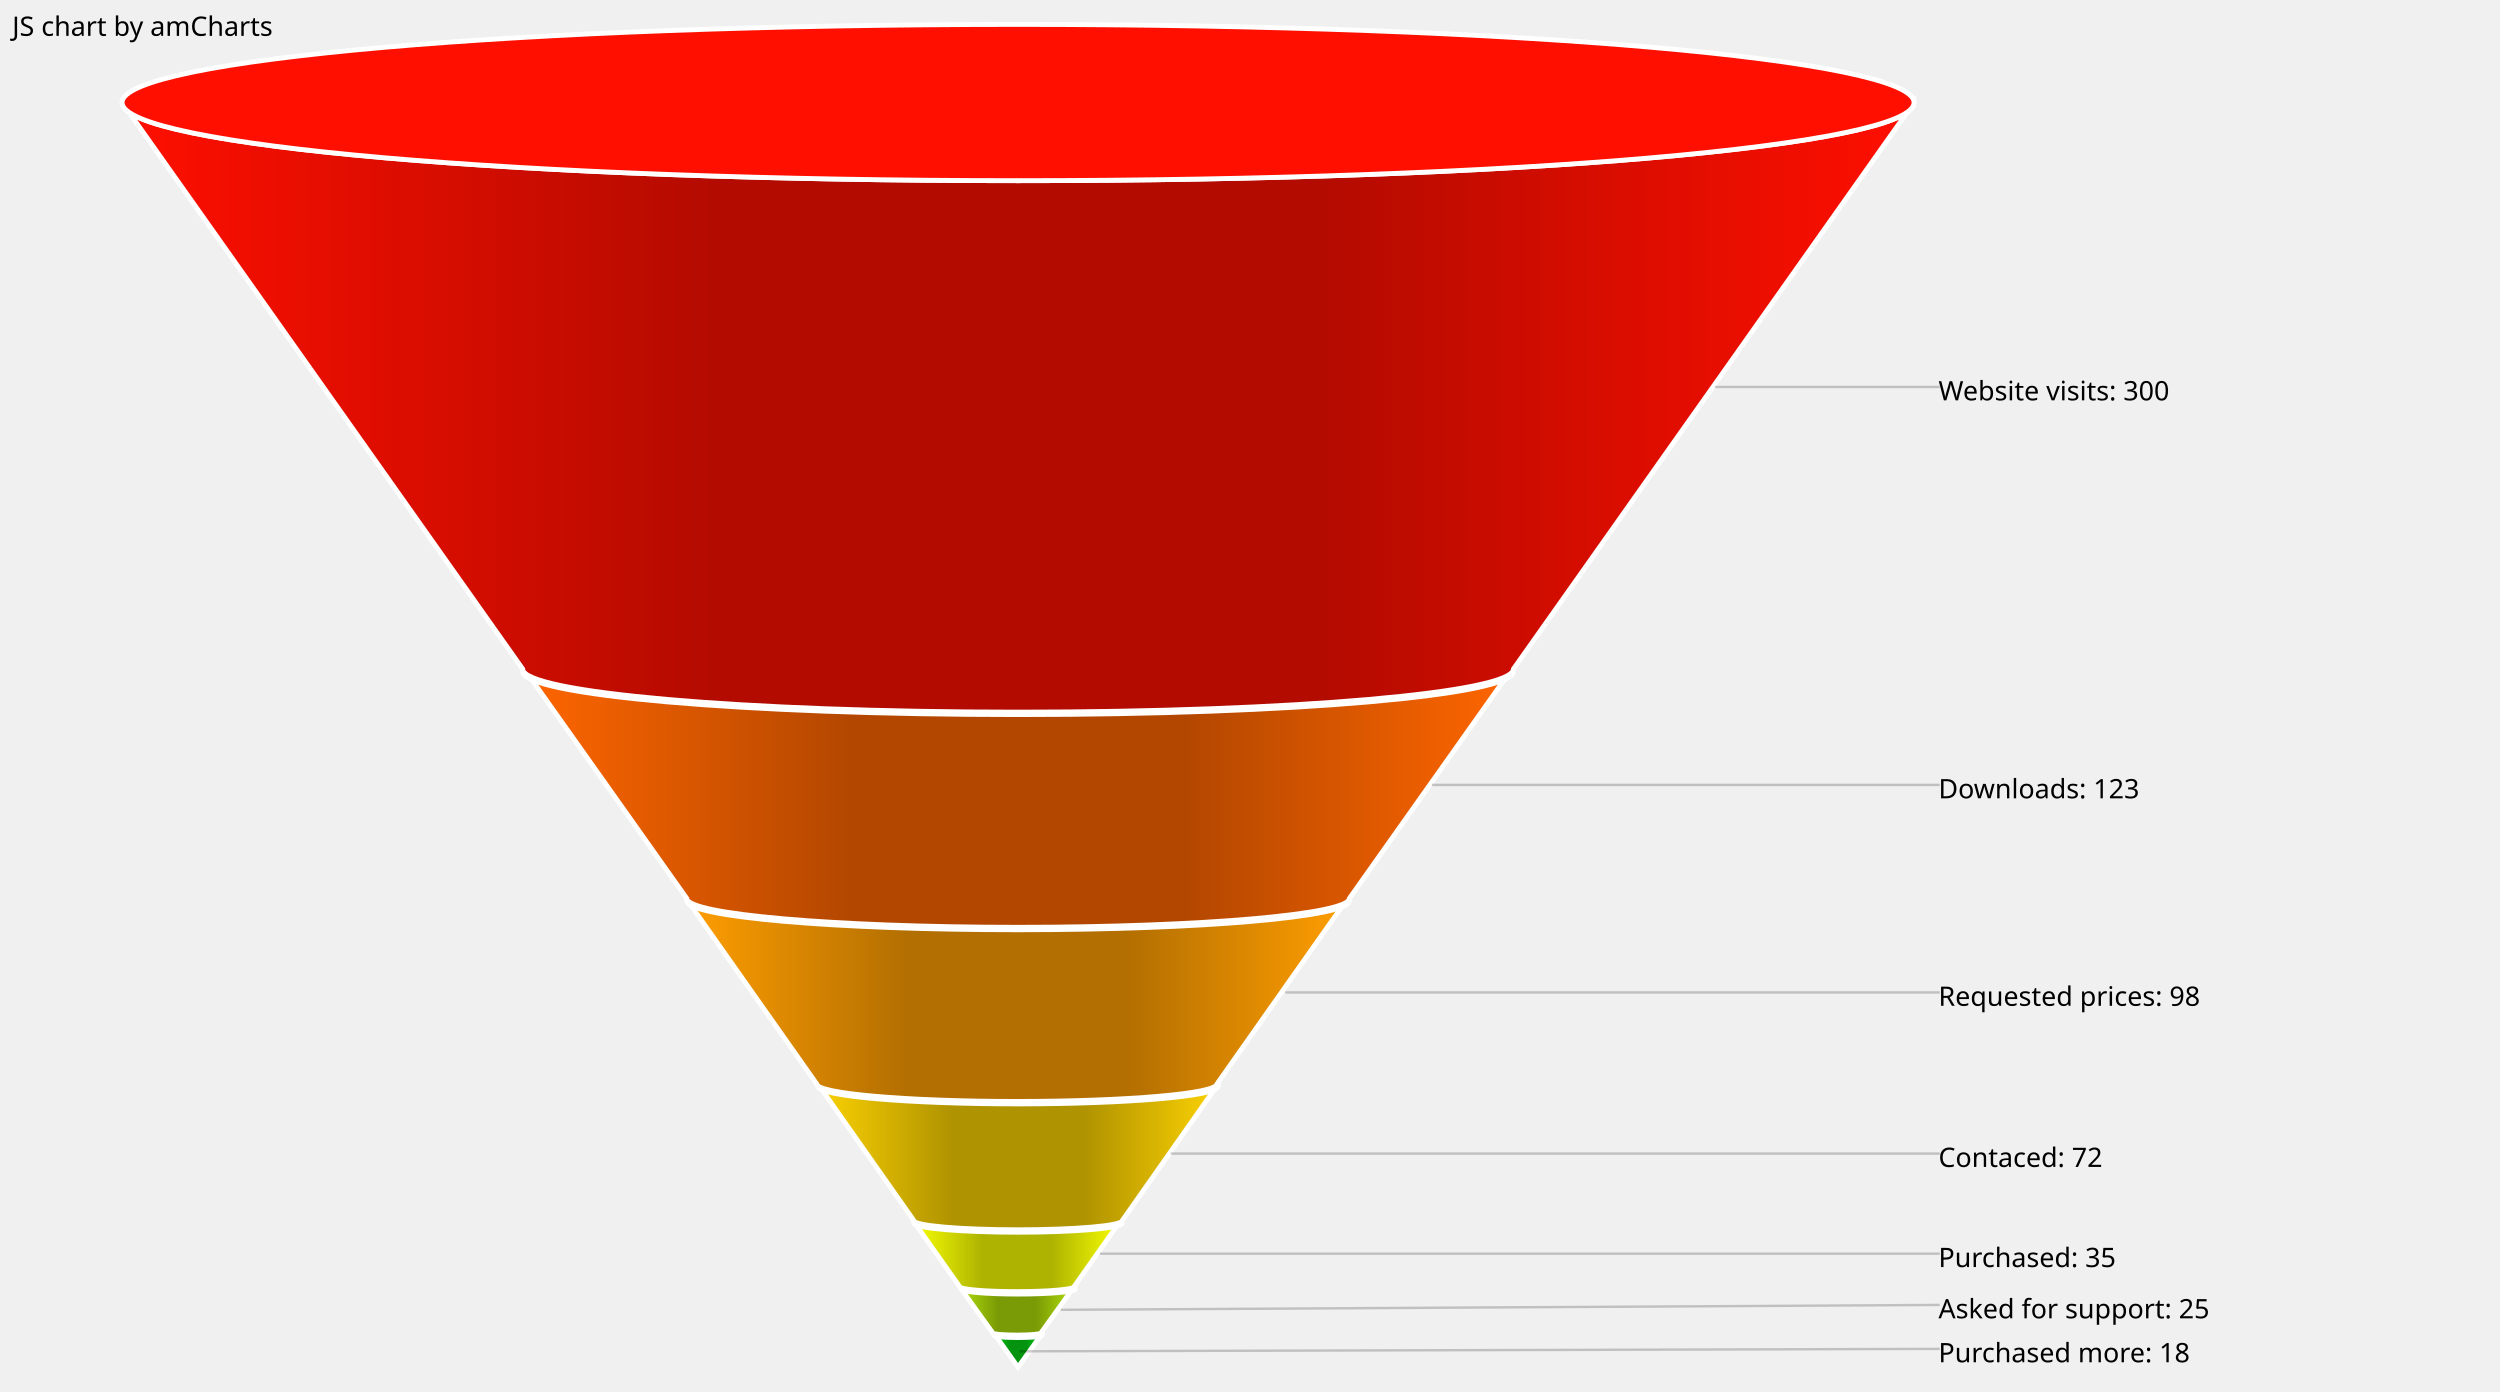
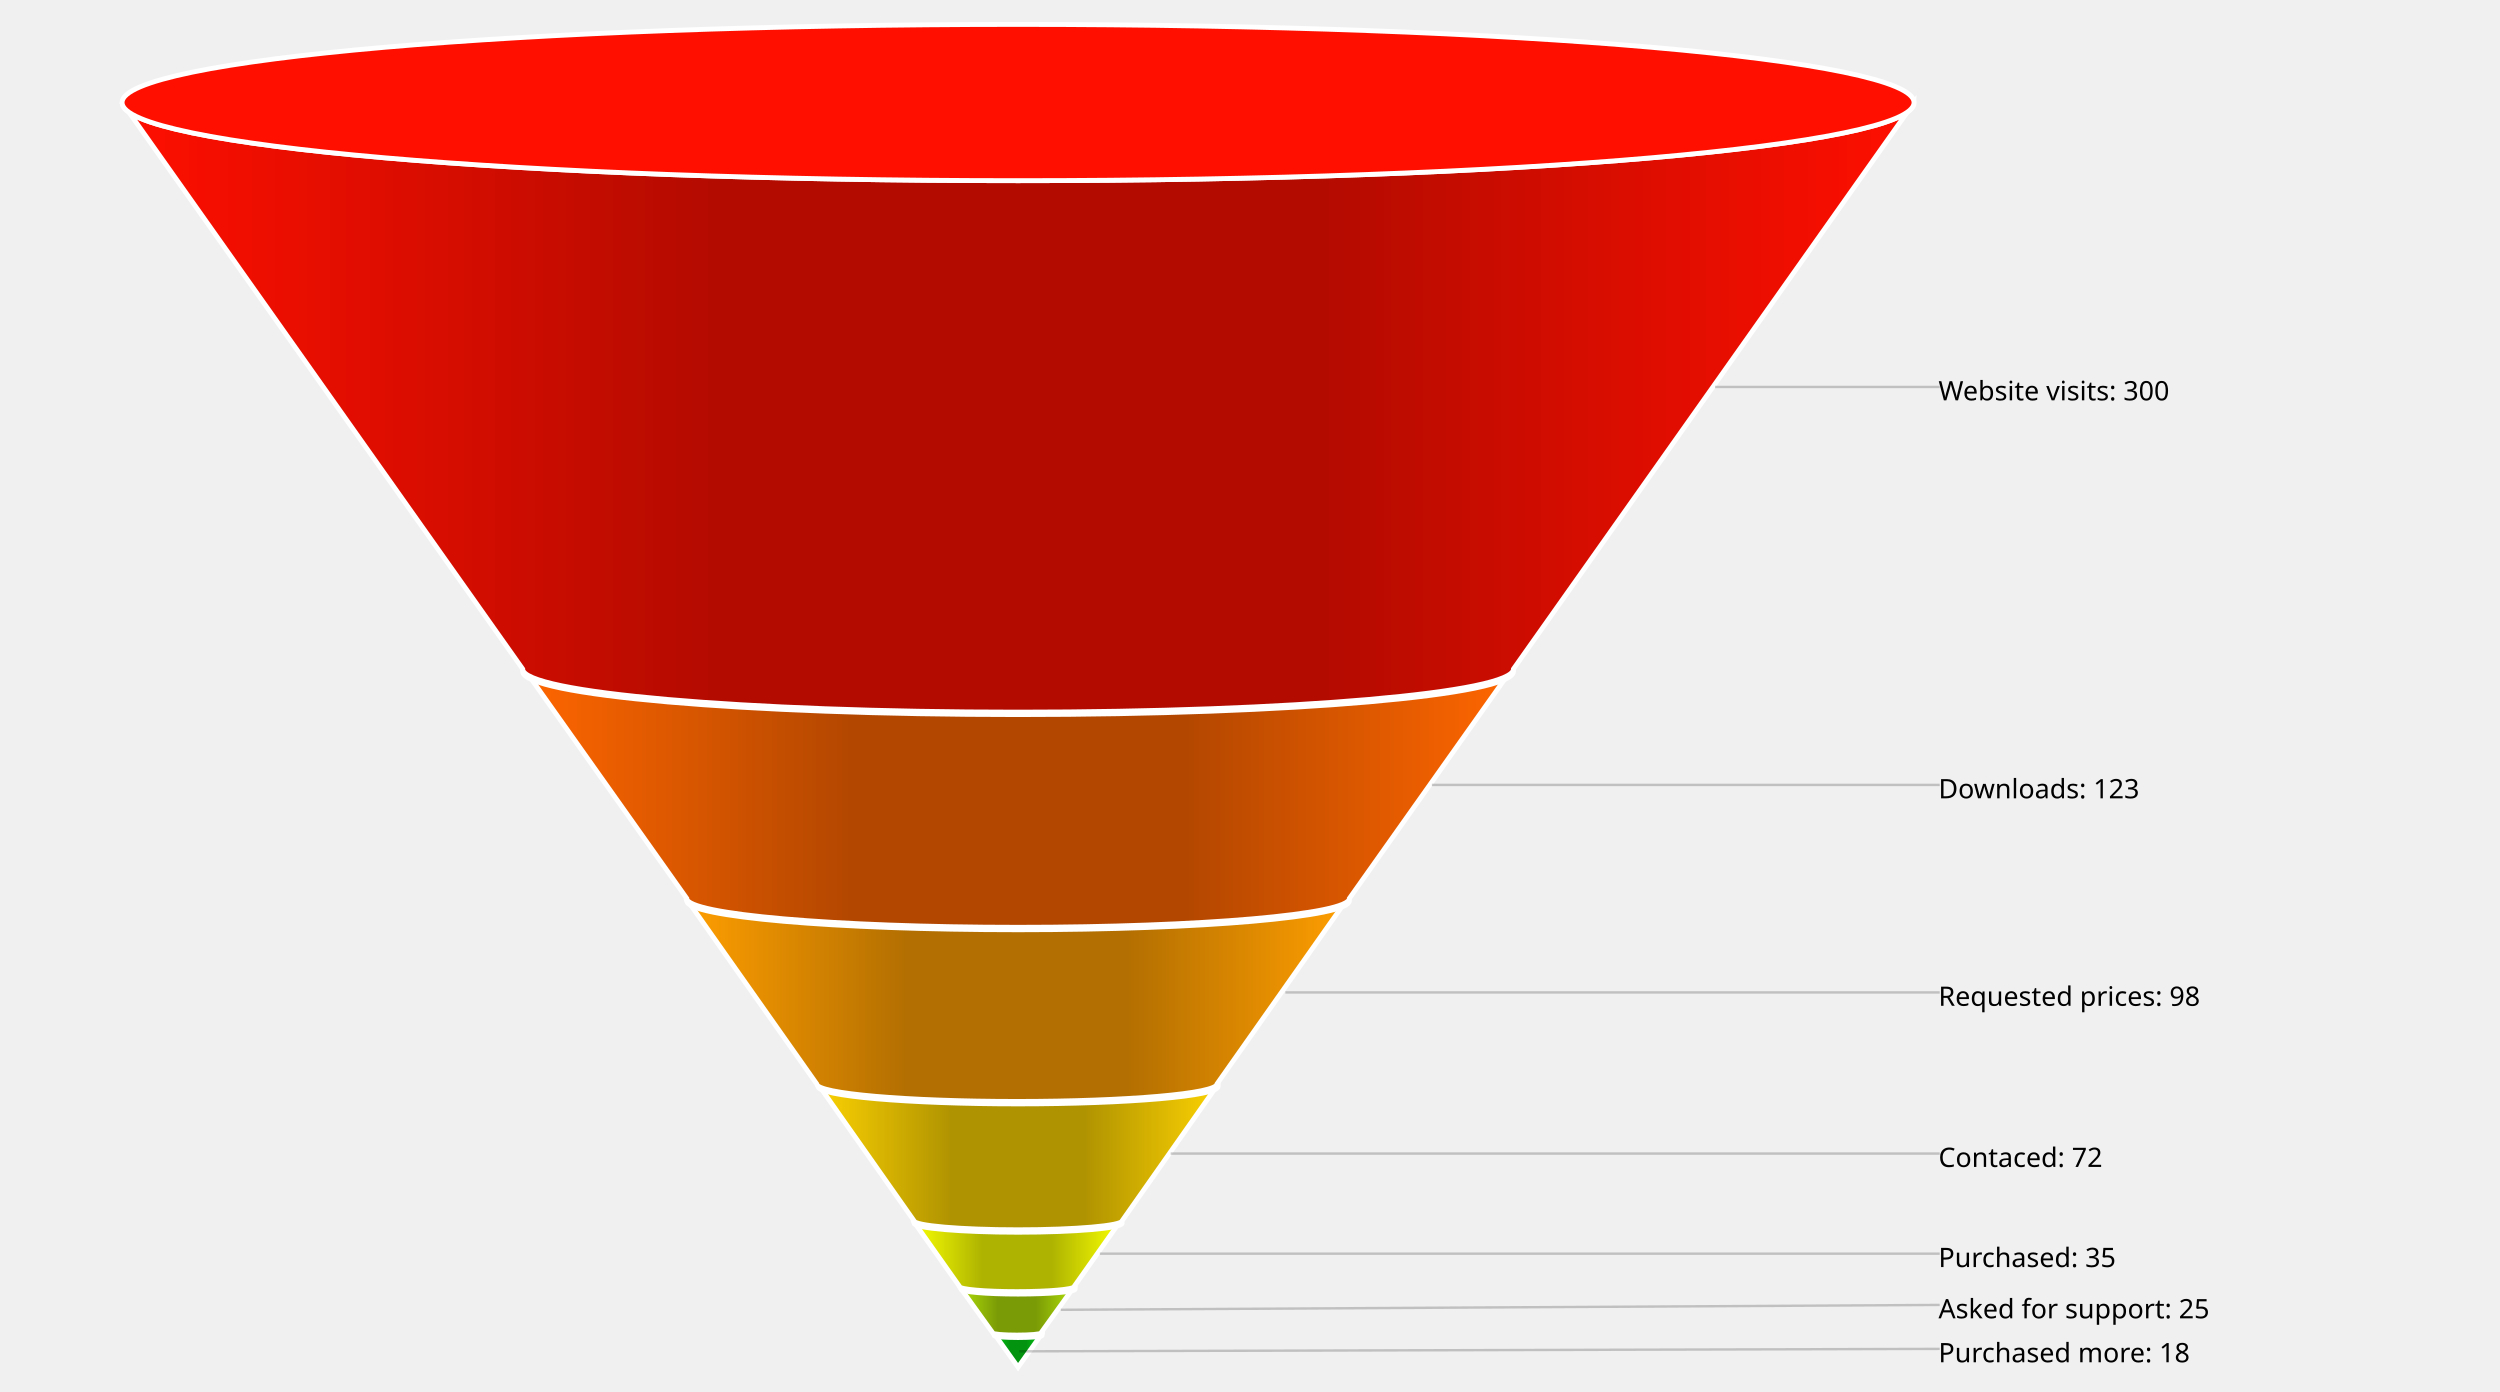
<svg xmlns="http://www.w3.org/2000/svg" version="1.1" width="1024" height="570" style="background-color: #FFFFFF" xml:space="preserve">
  <defs />
  <g style="stroke: none; stroke-width: 1; stroke-dasharray: ; stroke-linecap: butt; stroke-linejoin: miter; stroke-miterlimit: 10; fill: none; fill-rule: nonzero; opacity: 1" transform="translate(0 0)">
    <path d="M 0.5 0.5 L 1023.5 0.5 L 1023.5 569.5 L 0.5 569.5 Z" style="stroke:#000000;stroke-opacity:0; stroke-width: 1; stroke-dasharray: ; stroke-linecap: butt; stroke-linejoin: miter; stroke-miterlimit: 10;fill:#FFFFFF;fill-opacity:0; fill-rule: nonzero; opacity: 1" transform="" stroke-linecap="round" />
    <linearGradient id="SVGID_57" gradientUnits="userSpaceOnUse" x1="20" y1="0" x2="0" y2="0">
      <stop offset="0%" style="stop-color:rgb(4,210,21);stop-opacity: 1" />
      <stop offset="33.333%" style="stop-color:rgb(3,147,15);stop-opacity: 1" />
      <stop offset="66.667%" style="stop-color:rgb(3,147,15);stop-opacity: 1" />
      <stop offset="100%" style="stop-color:rgb(4,210,21);stop-opacity: 1" />
    </linearGradient>
    <path d="M 0 0 L 10 14 A 0 0 0 0 0 10 14 L 20 0 A 10 0.858 0 0 1 0 0" style="stroke: rgba(255,255,255,1); stroke-width: 2; stroke-dasharray: ; stroke-linecap: butt; stroke-linejoin: miter; stroke-miterlimit: 10; fill: url(#SVGID_57); fill-rule: nonzero; opacity: 1;" transform=" matrix(1 0 0 1 407 546) " stroke-linecap="round" />
    <ellipse cx="0" cy="0" rx="10" ry="0.858" style="stroke:#FFFFFF;stroke-opacity:1; stroke-width: 2; stroke-dasharray: ; stroke-linecap: butt; stroke-linejoin: miter; stroke-miterlimit: 10;fill:#04D215;fill-opacity:1; fill-rule: nonzero; opacity: 1" transform=" matrix(1 0 0 1 417 546) " />
    <g transform=" matrix(1 0 0 1 794 552) ">
      <text font-family="Verdana" font-size="11" font-weight="normal" style="stroke: none; stroke-width: 1; stroke-dasharray: ; stroke-linecap: butt; stroke-linejoin: miter; stroke-miterlimit: 10;fill:#000000;fill-opacity:1; fill-rule: nonzero; opacity: 1">
        <tspan x="0" y="5.991" fill="rgba(0,0,0,1)">Purchased more: 18</tspan>
      </text>
    </g>
    <rect x="0.5" y="0.5" rx="0" ry="0" width="121" height="18" style="stroke:#FFFFFF;stroke-opacity:0.005; stroke-width: 0; stroke-dasharray: ; stroke-linecap: butt; stroke-linejoin: miter; stroke-miterlimit: 10;fill:#FFFFFF;fill-opacity:0.005; fill-rule: nonzero; opacity: 1" transform=" matrix(1 0 0 1 794 547) " />
    <path d="M 417.5 553.5 L 794.5 552.5 L 794.5 552.5" style="stroke:#000000;stroke-opacity:0.2; stroke-width: 1; stroke-dasharray: ; stroke-linecap: butt; stroke-linejoin: miter; stroke-miterlimit: 10; fill: none; fill-rule: nonzero; opacity: 1" transform="" stroke-linecap="round" />
    <ellipse cx="0" cy="0" rx="9.837" ry="0.858" style="stroke:#FFFFFF;stroke-opacity:1; stroke-width: 2; stroke-dasharray: ; stroke-linecap: butt; stroke-linejoin: miter; stroke-miterlimit: 10;fill:#FFFF0E;fill-opacity:1; fill-rule: nonzero; opacity: 1" transform=" matrix(1 0 0 1 417 547) " />
    <linearGradient id="SVGID_58" gradientUnits="userSpaceOnUse" x1="47" y1="0" x2="0" y2="0">
      <stop offset="0%" style="stop-color:rgb(176,222,9);stop-opacity: 1" />
      <stop offset="33.333%" style="stop-color:rgb(123,155,6);stop-opacity: 1" />
      <stop offset="66.667%" style="stop-color:rgb(123,155,6);stop-opacity: 1" />
      <stop offset="100%" style="stop-color:rgb(176,222,9);stop-opacity: 1" />
    </linearGradient>
    <path d="M 0 0 L 13.663 19 A 9.837 0.858 0 0 0 33.337 19 L 47 0 A 23.5 2.051 0 0 1 0 0" style="stroke: rgba(255,255,255,1); stroke-width: 2; stroke-dasharray: ; stroke-linecap: butt; stroke-linejoin: miter; stroke-miterlimit: 10; fill: url(#SVGID_58); fill-rule: nonzero; opacity: 1;" transform=" matrix(1 0 0 1 393 527) " stroke-linecap="round" />
    <ellipse cx="0" cy="0" rx="23.5" ry="2.051" style="stroke:#FFFFFF;stroke-opacity:1; stroke-width: 2; stroke-dasharray: ; stroke-linecap: butt; stroke-linejoin: miter; stroke-miterlimit: 10;fill:#B0DE09;fill-opacity:1; fill-rule: nonzero; opacity: 1" transform=" matrix(1 0 0 1 417 527) " />
    <g transform=" matrix(1 0 0 1 794 534) ">
      <text font-family="Verdana" font-size="11" font-weight="normal" style="stroke: none; stroke-width: 1; stroke-dasharray: ; stroke-linecap: butt; stroke-linejoin: miter; stroke-miterlimit: 10;fill:#000000;fill-opacity:1; fill-rule: nonzero; opacity: 1">
        <tspan x="0" y="5.991" fill="rgba(0,0,0,1)">Asked for support: 25</tspan>
      </text>
    </g>
    <rect x="0.5" y="0.5" rx="0" ry="0" width="130" height="18" style="stroke:#FFFFFF;stroke-opacity:0.005; stroke-width: 0; stroke-dasharray: ; stroke-linecap: butt; stroke-linejoin: miter; stroke-miterlimit: 10;fill:#FFFFFF;fill-opacity:0.005; fill-rule: nonzero; opacity: 1" transform=" matrix(1 0 0 1 794 529) " />
    <path d="M 434.5 536.5 L 794.5 534.5 L 794.5 534.5" style="stroke:#000000;stroke-opacity:0.2; stroke-width: 1; stroke-dasharray: ; stroke-linecap: butt; stroke-linejoin: miter; stroke-miterlimit: 10; fill: none; fill-rule: nonzero; opacity: 1" transform="" stroke-linecap="round" />
    <ellipse cx="0" cy="0" rx="23.429" ry="2.051" style="stroke:#FFFFFF;stroke-opacity:1; stroke-width: 2; stroke-dasharray: ; stroke-linecap: butt; stroke-linejoin: miter; stroke-miterlimit: 10;fill:#FFFF02;fill-opacity:1; fill-rule: nonzero; opacity: 1" transform=" matrix(1 0 0 1 417 528) " />
    <linearGradient id="SVGID_59" gradientUnits="userSpaceOnUse" x1="85" y1="0" x2="0" y2="0">
      <stop offset="0%" style="stop-color:rgb(248,255,1);stop-opacity: 1" />
      <stop offset="33.333%" style="stop-color:rgb(174,179,1);stop-opacity: 1" />
      <stop offset="66.667%" style="stop-color:rgb(174,179,1);stop-opacity: 1" />
      <stop offset="100%" style="stop-color:rgb(248,255,1);stop-opacity: 1" />
    </linearGradient>
    <path d="M 0 0 L 19.071 27 A 23.429 2.051 0 0 0 65.929 27 L 85 0 A 42.5 3.72 0 0 1 0 0" style="stroke: rgba(255,255,255,1); stroke-width: 2; stroke-dasharray: ; stroke-linecap: butt; stroke-linejoin: miter; stroke-miterlimit: 10; fill: url(#SVGID_59); fill-rule: nonzero; opacity: 1;" transform=" matrix(1 0 0 1 374 500) " stroke-linecap="round" />
    <ellipse cx="0" cy="0" rx="42.5" ry="3.72" style="stroke:#FFFFFF;stroke-opacity:1; stroke-width: 2; stroke-dasharray: ; stroke-linecap: butt; stroke-linejoin: miter; stroke-miterlimit: 10;fill:#F8FF01;fill-opacity:1; fill-rule: nonzero; opacity: 1" transform=" matrix(1 0 0 1 417 500) " />
    <g transform=" matrix(1 0 0 1 794 513) ">
      <text font-family="Verdana" font-size="11" font-weight="normal" style="stroke: none; stroke-width: 1; stroke-dasharray: ; stroke-linecap: butt; stroke-linejoin: miter; stroke-miterlimit: 10;fill:#000000;fill-opacity:1; fill-rule: nonzero; opacity: 1">
        <tspan x="0" y="5.991" fill="rgba(0,0,0,1)">Purchased: 35</tspan>
      </text>
    </g>
    <rect x="0.5" y="0.5" rx="0" ry="0" width="87" height="18" style="stroke:#FFFFFF;stroke-opacity:0.005; stroke-width: 0; stroke-dasharray: ; stroke-linecap: butt; stroke-linejoin: miter; stroke-miterlimit: 10;fill:#FFFFFF;fill-opacity:0.005; fill-rule: nonzero; opacity: 1" transform=" matrix(1 0 0 1 794 508) " />
    <path d="M 450.5 513.5 L 794.5 513.5 L 794.5 513.5" style="stroke:#000000;stroke-opacity:0.2; stroke-width: 1; stroke-dasharray: ; stroke-linecap: butt; stroke-linejoin: miter; stroke-miterlimit: 10; fill: none; fill-rule: nonzero; opacity: 1" transform="" stroke-linecap="round" />
    <ellipse cx="0" cy="0" rx="42.64" ry="3.72" style="stroke:#FFFFFF;stroke-opacity:1; stroke-width: 2; stroke-dasharray: ; stroke-linecap: butt; stroke-linejoin: miter; stroke-miterlimit: 10;fill:#FFFF03;fill-opacity:1; fill-rule: nonzero; opacity: 1" transform=" matrix(1 0 0 1 417 501) " />
    <linearGradient id="SVGID_60" gradientUnits="userSpaceOnUse" x1="164" y1="0" x2="0" y2="0">
      <stop offset="0%" style="stop-color:rgb(252,210,2);stop-opacity: 1" />
      <stop offset="33.333%" style="stop-color:rgb(176,147,1);stop-opacity: 1" />
      <stop offset="66.667%" style="stop-color:rgb(176,147,1);stop-opacity: 1" />
      <stop offset="100%" style="stop-color:rgb(252,210,2);stop-opacity: 1" />
    </linearGradient>
    <path d="M 0 0 L 39.36 56 A 42.64 3.72 0 0 0 124.64 56 L 164 0 A 82 7.154 0 0 1 0 0" style="stroke: rgba(255,255,255,1); stroke-width: 2; stroke-dasharray: ; stroke-linecap: butt; stroke-linejoin: miter; stroke-miterlimit: 10; fill: url(#SVGID_60); fill-rule: nonzero; opacity: 1;" transform=" matrix(1 0 0 1 335 444) " stroke-linecap="round" />
    <ellipse cx="0" cy="0" rx="82" ry="7.154" style="stroke:#FFFFFF;stroke-opacity:1; stroke-width: 2; stroke-dasharray: ; stroke-linecap: butt; stroke-linejoin: miter; stroke-miterlimit: 10;fill:#FCD202;fill-opacity:1; fill-rule: nonzero; opacity: 1" transform=" matrix(1 0 0 1 417 444) " />
    <g transform=" matrix(1 0 0 1 794 472) ">
      <text font-family="Verdana" font-size="11" font-weight="normal" style="stroke: none; stroke-width: 1; stroke-dasharray: ; stroke-linecap: butt; stroke-linejoin: miter; stroke-miterlimit: 10;fill:#000000;fill-opacity:1; fill-rule: nonzero; opacity: 1">
        <tspan x="0" y="5.991" fill="rgba(0,0,0,1)">Contaced: 72</tspan>
      </text>
    </g>
    <rect x="0.5" y="0.5" rx="0" ry="0" width="81" height="18" style="stroke:#FFFFFF;stroke-opacity:0.005; stroke-width: 0; stroke-dasharray: ; stroke-linecap: butt; stroke-linejoin: miter; stroke-miterlimit: 10;fill:#FFFFFF;fill-opacity:0.005; fill-rule: nonzero; opacity: 1" transform=" matrix(1 0 0 1 794 467) " />
    <path d="M 479.5 472.5 L 794.5 472.5 L 794.5 472.5" style="stroke:#000000;stroke-opacity:0.2; stroke-width: 1; stroke-dasharray: ; stroke-linecap: butt; stroke-linejoin: miter; stroke-miterlimit: 10; fill: none; fill-rule: nonzero; opacity: 1" transform="" stroke-linecap="round" />
    <ellipse cx="0" cy="0" rx="81.956" ry="7.154" style="stroke:#FFFFFF;stroke-opacity:1; stroke-width: 2; stroke-dasharray: ; stroke-linecap: butt; stroke-linejoin: miter; stroke-miterlimit: 10;fill:#FFED02;fill-opacity:1; fill-rule: nonzero; opacity: 1" transform=" matrix(1 0 0 1 417 445) " />
    <linearGradient id="SVGID_61" gradientUnits="userSpaceOnUse" x1="271" y1="0" x2="0" y2="0">
      <stop offset="0%" style="stop-color:rgb(255,158,1);stop-opacity: 1" />
      <stop offset="33.333%" style="stop-color:rgb(179,111,1);stop-opacity: 1" />
      <stop offset="66.667%" style="stop-color:rgb(179,111,1);stop-opacity: 1" />
      <stop offset="100%" style="stop-color:rgb(255,158,1);stop-opacity: 1" />
    </linearGradient>
    <path d="M 0 0 L 53.544 76 A 81.956 7.154 0 0 0 217.456 76 L 271 0 A 135.5 11.827 0 0 1 0 0" style="stroke: rgba(255,255,255,1); stroke-width: 2; stroke-dasharray: ; stroke-linecap: butt; stroke-linejoin: miter; stroke-miterlimit: 10; fill: url(#SVGID_61); fill-rule: nonzero; opacity: 1;" transform=" matrix(1 0 0 1 281 368) " stroke-linecap="round" />
    <ellipse cx="0" cy="0" rx="135.5" ry="11.827" style="stroke:#FFFFFF;stroke-opacity:1; stroke-width: 2; stroke-dasharray: ; stroke-linecap: butt; stroke-linejoin: miter; stroke-miterlimit: 10;fill:#FF9E01;fill-opacity:1; fill-rule: nonzero; opacity: 1" transform=" matrix(1 0 0 1 417 368) " />
    <g transform=" matrix(1 0 0 1 794 406) ">
      <text font-family="Verdana" font-size="11" font-weight="normal" style="stroke: none; stroke-width: 1; stroke-dasharray: ; stroke-linecap: butt; stroke-linejoin: miter; stroke-miterlimit: 10;fill:#000000;fill-opacity:1; fill-rule: nonzero; opacity: 1">
        <tspan x="0" y="5.991" fill="rgba(0,0,0,1)">Requested prices: 98</tspan>
      </text>
    </g>
    <rect x="0.5" y="0.5" rx="0" ry="0" width="126" height="18" style="stroke:#FFFFFF;stroke-opacity:0.005; stroke-width: 0; stroke-dasharray: ; stroke-linecap: butt; stroke-linejoin: miter; stroke-miterlimit: 10;fill:#FFFFFF;fill-opacity:0.005; fill-rule: nonzero; opacity: 1" transform=" matrix(1 0 0 1 794 401) " />
    <path d="M 526.5 406.5 L 794.5 406.5 L 794.5 406.5" style="stroke:#000000;stroke-opacity:0.2; stroke-width: 1; stroke-dasharray: ; stroke-linecap: butt; stroke-linejoin: miter; stroke-miterlimit: 10; fill: none; fill-rule: nonzero; opacity: 1" transform="" stroke-linecap="round" />
    <ellipse cx="0" cy="0" rx="135.698" ry="11.827" style="stroke:#FFFFFF;stroke-opacity:1; stroke-width: 2; stroke-dasharray: ; stroke-linecap: butt; stroke-linejoin: miter; stroke-miterlimit: 10;fill:#FF9900;fill-opacity:1; fill-rule: nonzero; opacity: 1" transform=" matrix(1 0 0 1 417 369) " />
    <linearGradient id="SVGID_62" gradientUnits="userSpaceOnUse" x1="406" y1="0" x2="0" y2="0">
      <stop offset="0%" style="stop-color:rgb(255,102,0);stop-opacity: 1" />
      <stop offset="33.333%" style="stop-color:rgb(179,71,0);stop-opacity: 1" />
      <stop offset="66.667%" style="stop-color:rgb(179,71,0);stop-opacity: 1" />
      <stop offset="100%" style="stop-color:rgb(255,102,0);stop-opacity: 1" />
    </linearGradient>
    <path d="M 0 0 L 67.302 95 A 135.698 11.827 0 0 0 338.698 95 L 406 0 A 203 17.693 0 0 1 0 0" style="stroke: rgba(255,255,255,1); stroke-width: 2; stroke-dasharray: ; stroke-linecap: butt; stroke-linejoin: miter; stroke-miterlimit: 10; fill: url(#SVGID_62); fill-rule: nonzero; opacity: 1;" transform=" matrix(1 0 0 1 214 273) " stroke-linecap="round" />
    <ellipse cx="0" cy="0" rx="203" ry="17.693" style="stroke:#FFFFFF;stroke-opacity:1; stroke-width: 2; stroke-dasharray: ; stroke-linecap: butt; stroke-linejoin: miter; stroke-miterlimit: 10;fill:#FF6600;fill-opacity:1; fill-rule: nonzero; opacity: 1" transform=" matrix(1 0 0 1 417 273) " />
    <g transform=" matrix(1 0 0 1 794 321) ">
      <text font-family="Verdana" font-size="11" font-weight="normal" style="stroke: none; stroke-width: 1; stroke-dasharray: ; stroke-linecap: butt; stroke-linejoin: miter; stroke-miterlimit: 10;fill:#000000;fill-opacity:1; fill-rule: nonzero; opacity: 1">
        <tspan x="0" y="5.991" fill="rgba(0,0,0,1)">Downloads: 123</tspan>
      </text>
    </g>
    <rect x="0.5" y="0.5" rx="0" ry="0" width="96" height="18" style="stroke:#FFFFFF;stroke-opacity:0.005; stroke-width: 0; stroke-dasharray: ; stroke-linecap: butt; stroke-linejoin: miter; stroke-miterlimit: 10;fill:#FFFFFF;fill-opacity:0.005; fill-rule: nonzero; opacity: 1" transform=" matrix(1 0 0 1 794 316) " />
    <path d="M 586.5 321.5 L 794.5 321.5 L 794.5 321.5" style="stroke:#000000;stroke-opacity:0.2; stroke-width: 1; stroke-dasharray: ; stroke-linecap: butt; stroke-linejoin: miter; stroke-miterlimit: 10; fill: none; fill-rule: nonzero; opacity: 1" transform="" stroke-linecap="round" />
    <ellipse cx="0" cy="0" rx="202.917" ry="17.693" style="stroke:#FFFFFF;stroke-opacity:1; stroke-width: 2; stroke-dasharray: ; stroke-linecap: butt; stroke-linejoin: miter; stroke-miterlimit: 10;fill:#FF1700;fill-opacity:1; fill-rule: nonzero; opacity: 1" transform=" matrix(1 0 0 1 417 275) " />
    <linearGradient id="SVGID_63" gradientUnits="userSpaceOnUse" x1="734" y1="0" x2="0" y2="0">
      <stop offset="0%" style="stop-color:rgb(255,15,0);stop-opacity: 1" />
      <stop offset="33.333%" style="stop-color:rgb(179,11,0);stop-opacity: 1" />
      <stop offset="66.667%" style="stop-color:rgb(179,11,0);stop-opacity: 1" />
      <stop offset="100%" style="stop-color:rgb(255,15,0);stop-opacity: 1" />
    </linearGradient>
    <path d="M 0 0 L 164.083 232 A 202.917 17.693 0 0 0 569.917 232 L 734 0 A 367 32 0 0 1 0 0" style="stroke: rgba(255,255,255,1); stroke-width: 2; stroke-dasharray: ; stroke-linecap: butt; stroke-linejoin: miter; stroke-miterlimit: 10; fill: url(#SVGID_63); fill-rule: nonzero; opacity: 1;" transform=" matrix(1 0 0 1 50 42) " stroke-linecap="round" />
    <ellipse cx="0" cy="0" rx="367" ry="32" style="stroke:#FFFFFF;stroke-opacity:1; stroke-width: 2; stroke-dasharray: ; stroke-linecap: butt; stroke-linejoin: miter; stroke-miterlimit: 10;fill:#FF0F00;fill-opacity:1; fill-rule: nonzero; opacity: 1" transform=" matrix(1 0 0 1 417 42) " />
    <g transform=" matrix(1 0 0 1 794 158) ">
      <text font-family="Verdana" font-size="11" font-weight="normal" style="stroke: none; stroke-width: 1; stroke-dasharray: ; stroke-linecap: butt; stroke-linejoin: miter; stroke-miterlimit: 10;fill:#000000;fill-opacity:1; fill-rule: nonzero; opacity: 1">
        <tspan x="0" y="5.991" fill="rgba(0,0,0,1)">Website visits: 300</tspan>
      </text>
    </g>
    <rect x="0.5" y="0.5" rx="0" ry="0" width="113" height="18" style="stroke:#FFFFFF;stroke-opacity:0.005; stroke-width: 0; stroke-dasharray: ; stroke-linecap: butt; stroke-linejoin: miter; stroke-miterlimit: 10;fill:#FFFFFF;fill-opacity:0.005; fill-rule: nonzero; opacity: 1" transform=" matrix(1 0 0 1 794 153) " />
    <path d="M 702.5 158.5 L 794.5 158.5 L 794.5 158.5" style="stroke:#000000;stroke-opacity:0.2; stroke-width: 1; stroke-dasharray: ; stroke-linecap: butt; stroke-linejoin: miter; stroke-miterlimit: 10; fill: none; fill-rule: nonzero; opacity: 1" transform="" stroke-linecap="round" />
  </g>
-   <g transform="translate(66.5 12.21)">
-     <text font-family="Verdana" font-size="11" font-weight="normal" style="stroke: none; stroke-width: 1; stroke-dasharray: ; stroke-linecap: butt; stroke-linejoin: miter; stroke-miterlimit: 10;fill:#000000;fill-opacity:1; fill-rule: nonzero; opacity: 1">
-       <tspan x="-61.5" y="2.471" fill="rgb(0, 0, 0)">JS chart by amCharts</tspan>
-     </text>
-   </g>
</svg>
